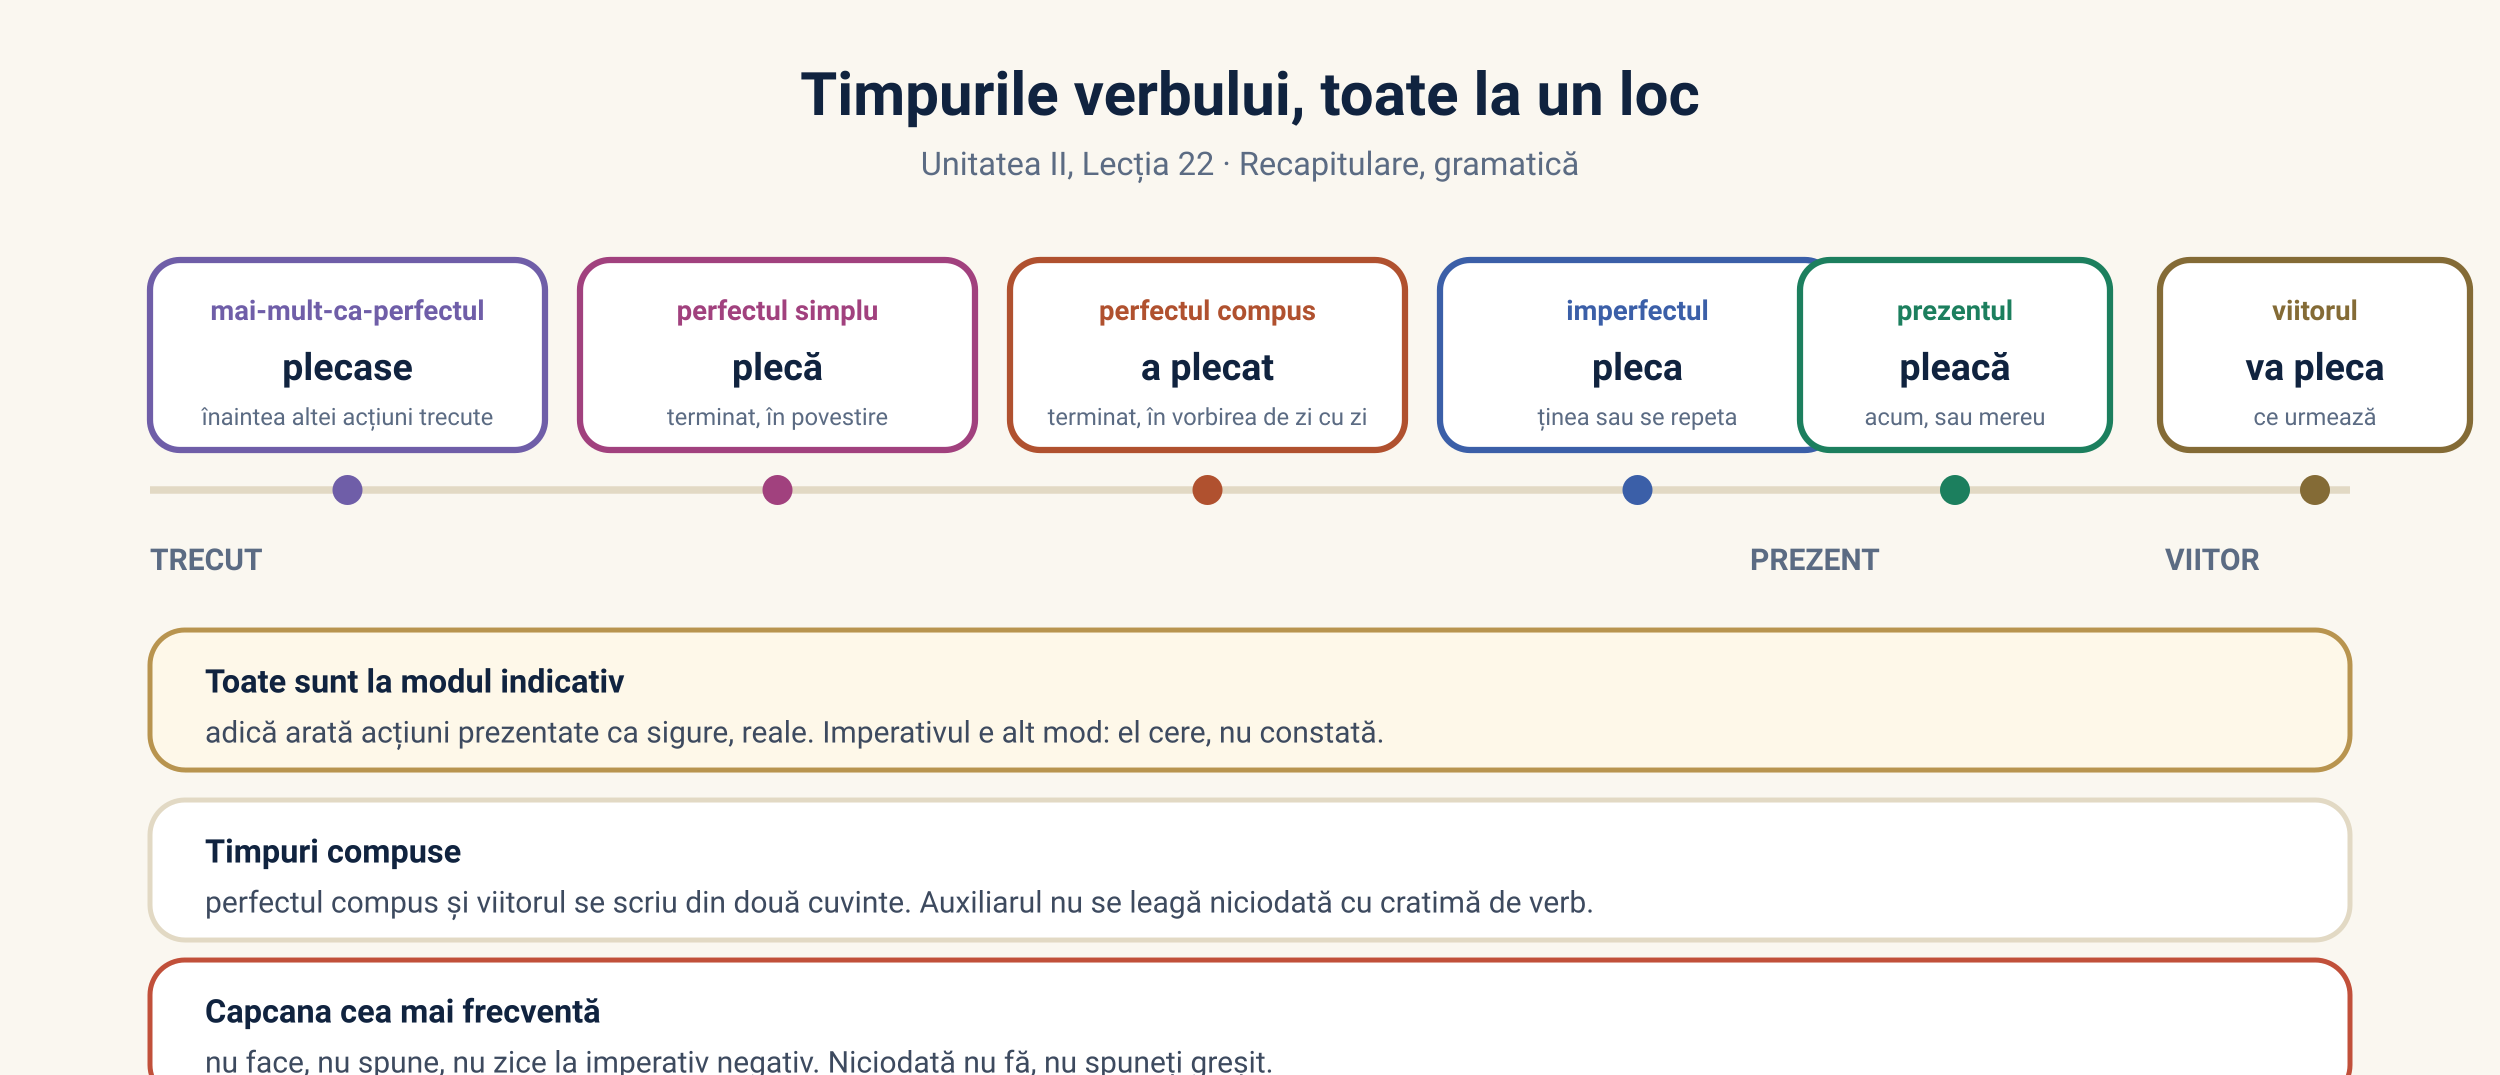
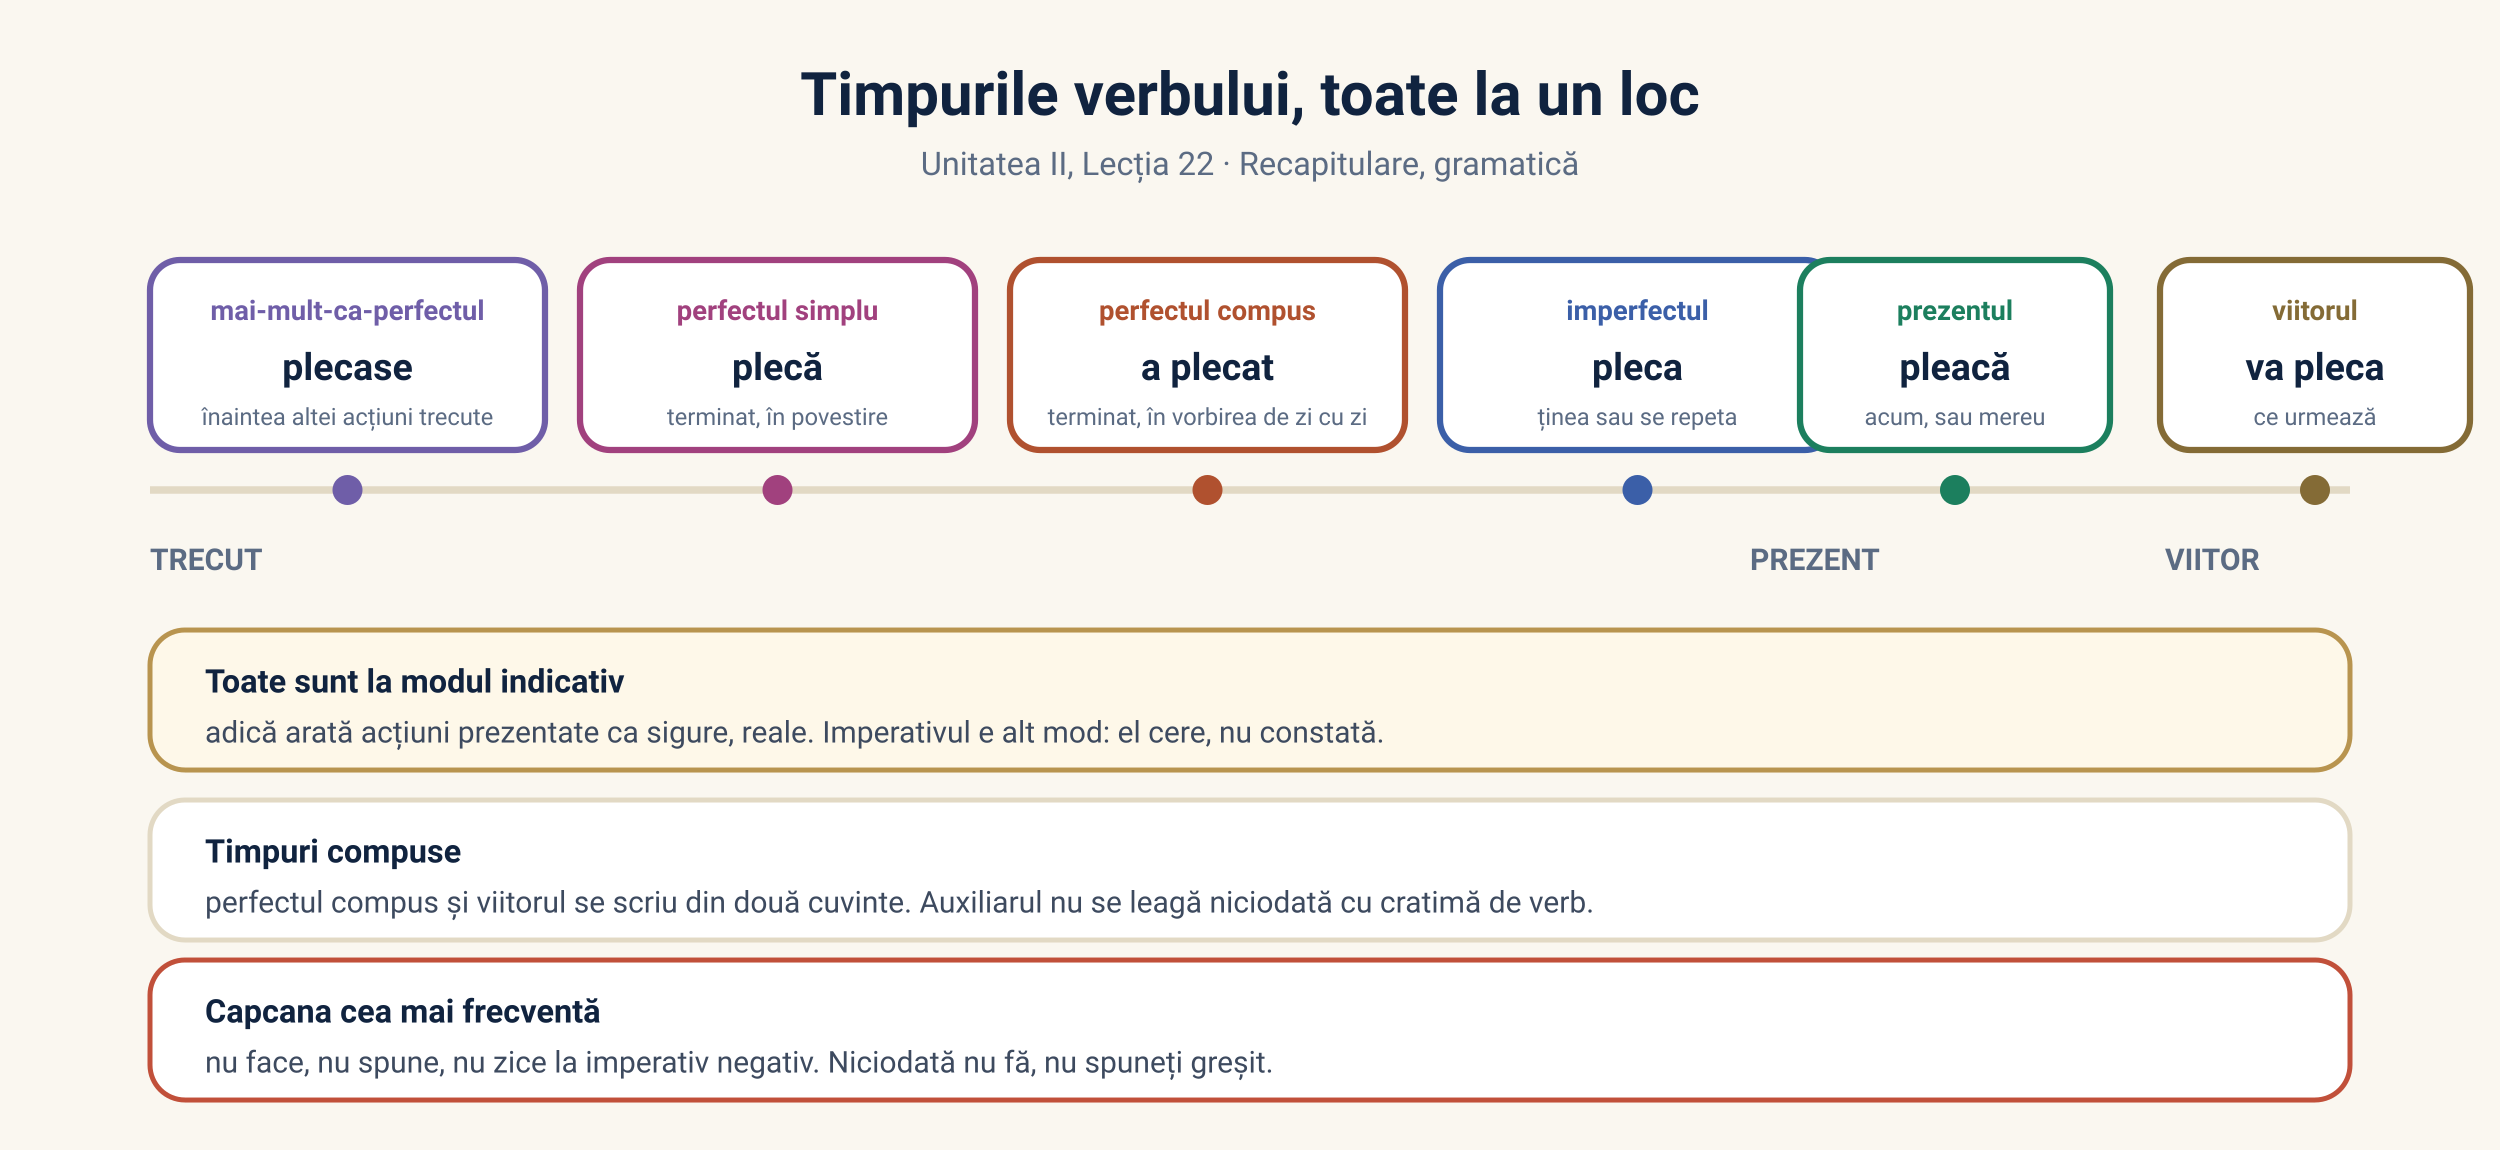
- <svg xmlns="http://www.w3.org/2000/svg" viewBox="0 0 1000 430" font-family="'Segoe UI', 'Plus Jakarta Sans', -apple-system, Roboto, sans-serif">
-   <rect width="1000" height="430" fill="#faf7f0" />
+ <svg xmlns="http://www.w3.org/2000/svg" viewBox="0 0 1000 460" font-family="'Segoe UI', 'Plus Jakarta Sans', -apple-system, Roboto, sans-serif">
+   <rect width="1000" height="460" fill="#faf7f0" />
  <text x="500" y="46" text-anchor="middle" font-size="24" font-weight="700" fill="#10233f">Timpurile verbului, toate la un loc</text>
  <text x="500" y="70" text-anchor="middle" font-size="13" fill="#5b6b83">Unitatea II, Lecția 22 · Recapitulare, gramatică</text>
  <line x1="60" y1="196" x2="940" y2="196" stroke="#e2d9c4" stroke-width="3" />
  <text x="60" y="228" font-size="12" font-weight="700" fill="#5b6b83">TRECUT</text>
  <text x="700" y="228" font-size="12" font-weight="700" fill="#5b6b83">PREZENT</text>
  <text x="866" y="228" font-size="12" font-weight="700" fill="#5b6b83">VIITOR</text>
  <rect x="60" y="104" width="158" height="76" rx="12" fill="#ffffff" stroke="#6f5ea8" stroke-width="2.5" />
  <text x="139" y="128" text-anchor="middle" font-size="11" font-weight="700" fill="#6f5ea8">mai-mult-ca-perfectul</text>
  <text x="139" y="152" text-anchor="middle" font-size="15" font-weight="700" fill="#10233f">plecase</text>
  <text x="139" y="170" text-anchor="middle" font-size="9.5" fill="#5b6b83">înaintea altei acțiuni trecute</text>
  <circle cx="139" cy="196" r="6" fill="#6f5ea8" />
  <rect x="232" y="104" width="158" height="76" rx="12" fill="#ffffff" stroke="#a1417e" stroke-width="2.5" />
  <text x="311" y="128" text-anchor="middle" font-size="11" font-weight="700" fill="#a1417e">perfectul simplu</text>
  <text x="311" y="152" text-anchor="middle" font-size="15" font-weight="700" fill="#10233f">plecă</text>
  <text x="311" y="170" text-anchor="middle" font-size="9.5" fill="#5b6b83">terminat, în povestire</text>
  <circle cx="311" cy="196" r="6" fill="#a1417e" />
  <rect x="404" y="104" width="158" height="76" rx="12" fill="#ffffff" stroke="#b0512f" stroke-width="2.5" />
  <text x="483" y="128" text-anchor="middle" font-size="11" font-weight="700" fill="#b0512f">perfectul compus</text>
  <text x="483" y="152" text-anchor="middle" font-size="15" font-weight="700" fill="#10233f">a plecat</text>
  <text x="483" y="170" text-anchor="middle" font-size="9.5" fill="#5b6b83">terminat, în vorbirea de zi cu zi</text>
  <circle cx="483" cy="196" r="6" fill="#b0512f" />
  <rect x="576" y="104" width="158" height="76" rx="12" fill="#ffffff" stroke="#3b5fa8" stroke-width="2.5" />
  <text x="655" y="128" text-anchor="middle" font-size="11" font-weight="700" fill="#3b5fa8">imperfectul</text>
  <text x="655" y="152" text-anchor="middle" font-size="15" font-weight="700" fill="#10233f">pleca</text>
  <text x="655" y="170" text-anchor="middle" font-size="9.5" fill="#5b6b83">ținea sau se repeta</text>
  <circle cx="655" cy="196" r="6" fill="#3b5fa8" />
  <rect x="720" y="104" width="124" height="76" rx="12" fill="#ffffff" stroke="#1c7f5e" stroke-width="2.5" />
  <text x="782" y="128" text-anchor="middle" font-size="11" font-weight="700" fill="#1c7f5e">prezentul</text>
  <text x="782" y="152" text-anchor="middle" font-size="15" font-weight="700" fill="#10233f">pleacă</text>
  <text x="782" y="170" text-anchor="middle" font-size="9.5" fill="#5b6b83">acum, sau mereu</text>
  <circle cx="782" cy="196" r="6" fill="#1c7f5e" />
  <rect x="864" y="104" width="124" height="76" rx="12" fill="#ffffff" stroke="#846b36" stroke-width="2.5" />
  <text x="926" y="128" text-anchor="middle" font-size="11" font-weight="700" fill="#846b36">viitorul</text>
  <text x="926" y="152" text-anchor="middle" font-size="15" font-weight="700" fill="#10233f">va pleca</text>
  <text x="926" y="170" text-anchor="middle" font-size="9.5" fill="#5b6b83">ce urmează</text>
  <circle cx="926" cy="196" r="6" fill="#846b36" />
  <rect x="60" y="252" width="880" height="56" rx="14" fill="#fef8e9" stroke="#b8944f" stroke-width="2" />
  <text x="82" y="277" font-size="13" font-weight="700" fill="#10233f">Toate sunt la modul indicativ</text>
  <text x="82" y="297" font-size="12" fill="#3d4a5f">adică arată acțiuni prezentate ca sigure, reale. Imperativul e alt mod: el cere, nu constată.</text>
  <rect x="60" y="320" width="880" height="56" rx="14" fill="#ffffff" stroke="#e2d9c4" stroke-width="2" />
  <text x="82" y="345" font-size="13" font-weight="700" fill="#10233f">Timpuri compuse</text>
  <text x="82" y="365" font-size="12" fill="#3d4a5f">perfectul compus și viitorul se scriu din două cuvinte. Auxiliarul nu se leagă niciodată cu cratimă de verb.</text>
  <rect x="60" y="384" width="880" height="56" rx="14" fill="#ffffff" stroke="#c1503a" stroke-width="2" />
  <text x="82" y="409" font-size="13" font-weight="700" fill="#10233f">Capcana cea mai frecventă</text>
  <text x="82" y="429" font-size="12" fill="#3d4a5f">nu face, nu spune, nu zice la imperativ negativ. Niciodată nu fă, nu spuneți greșit.</text>
</svg>
